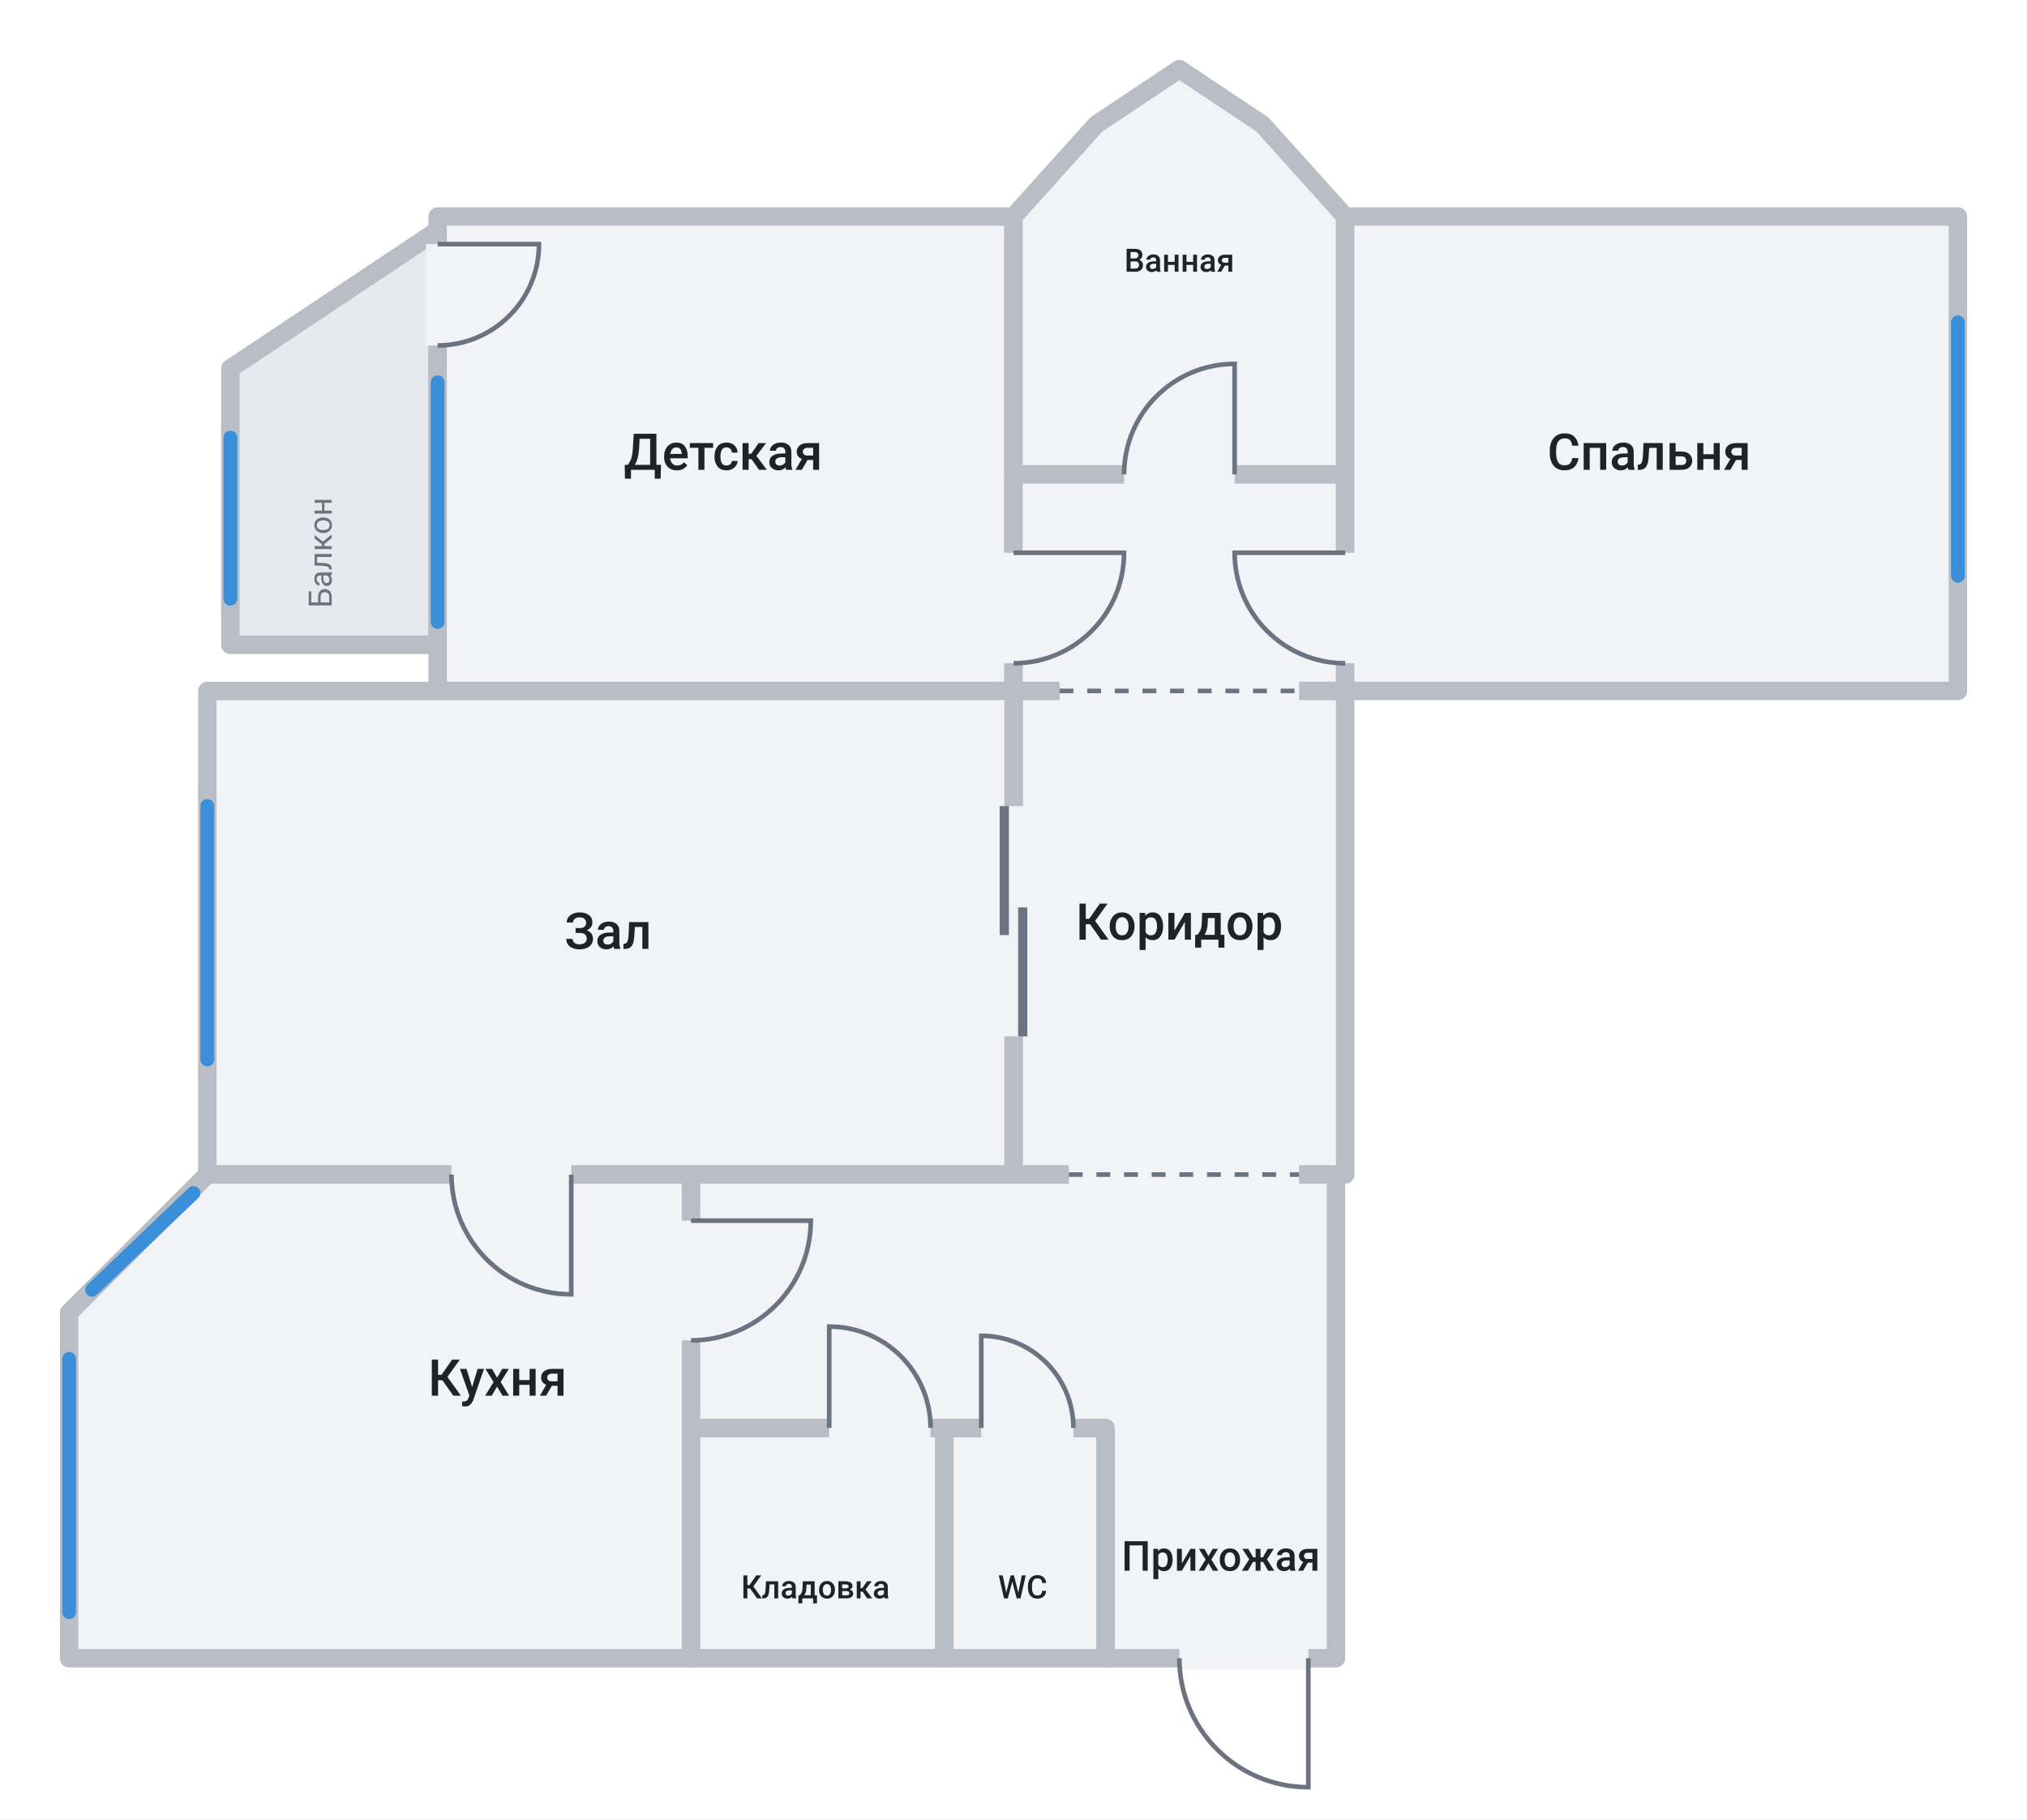
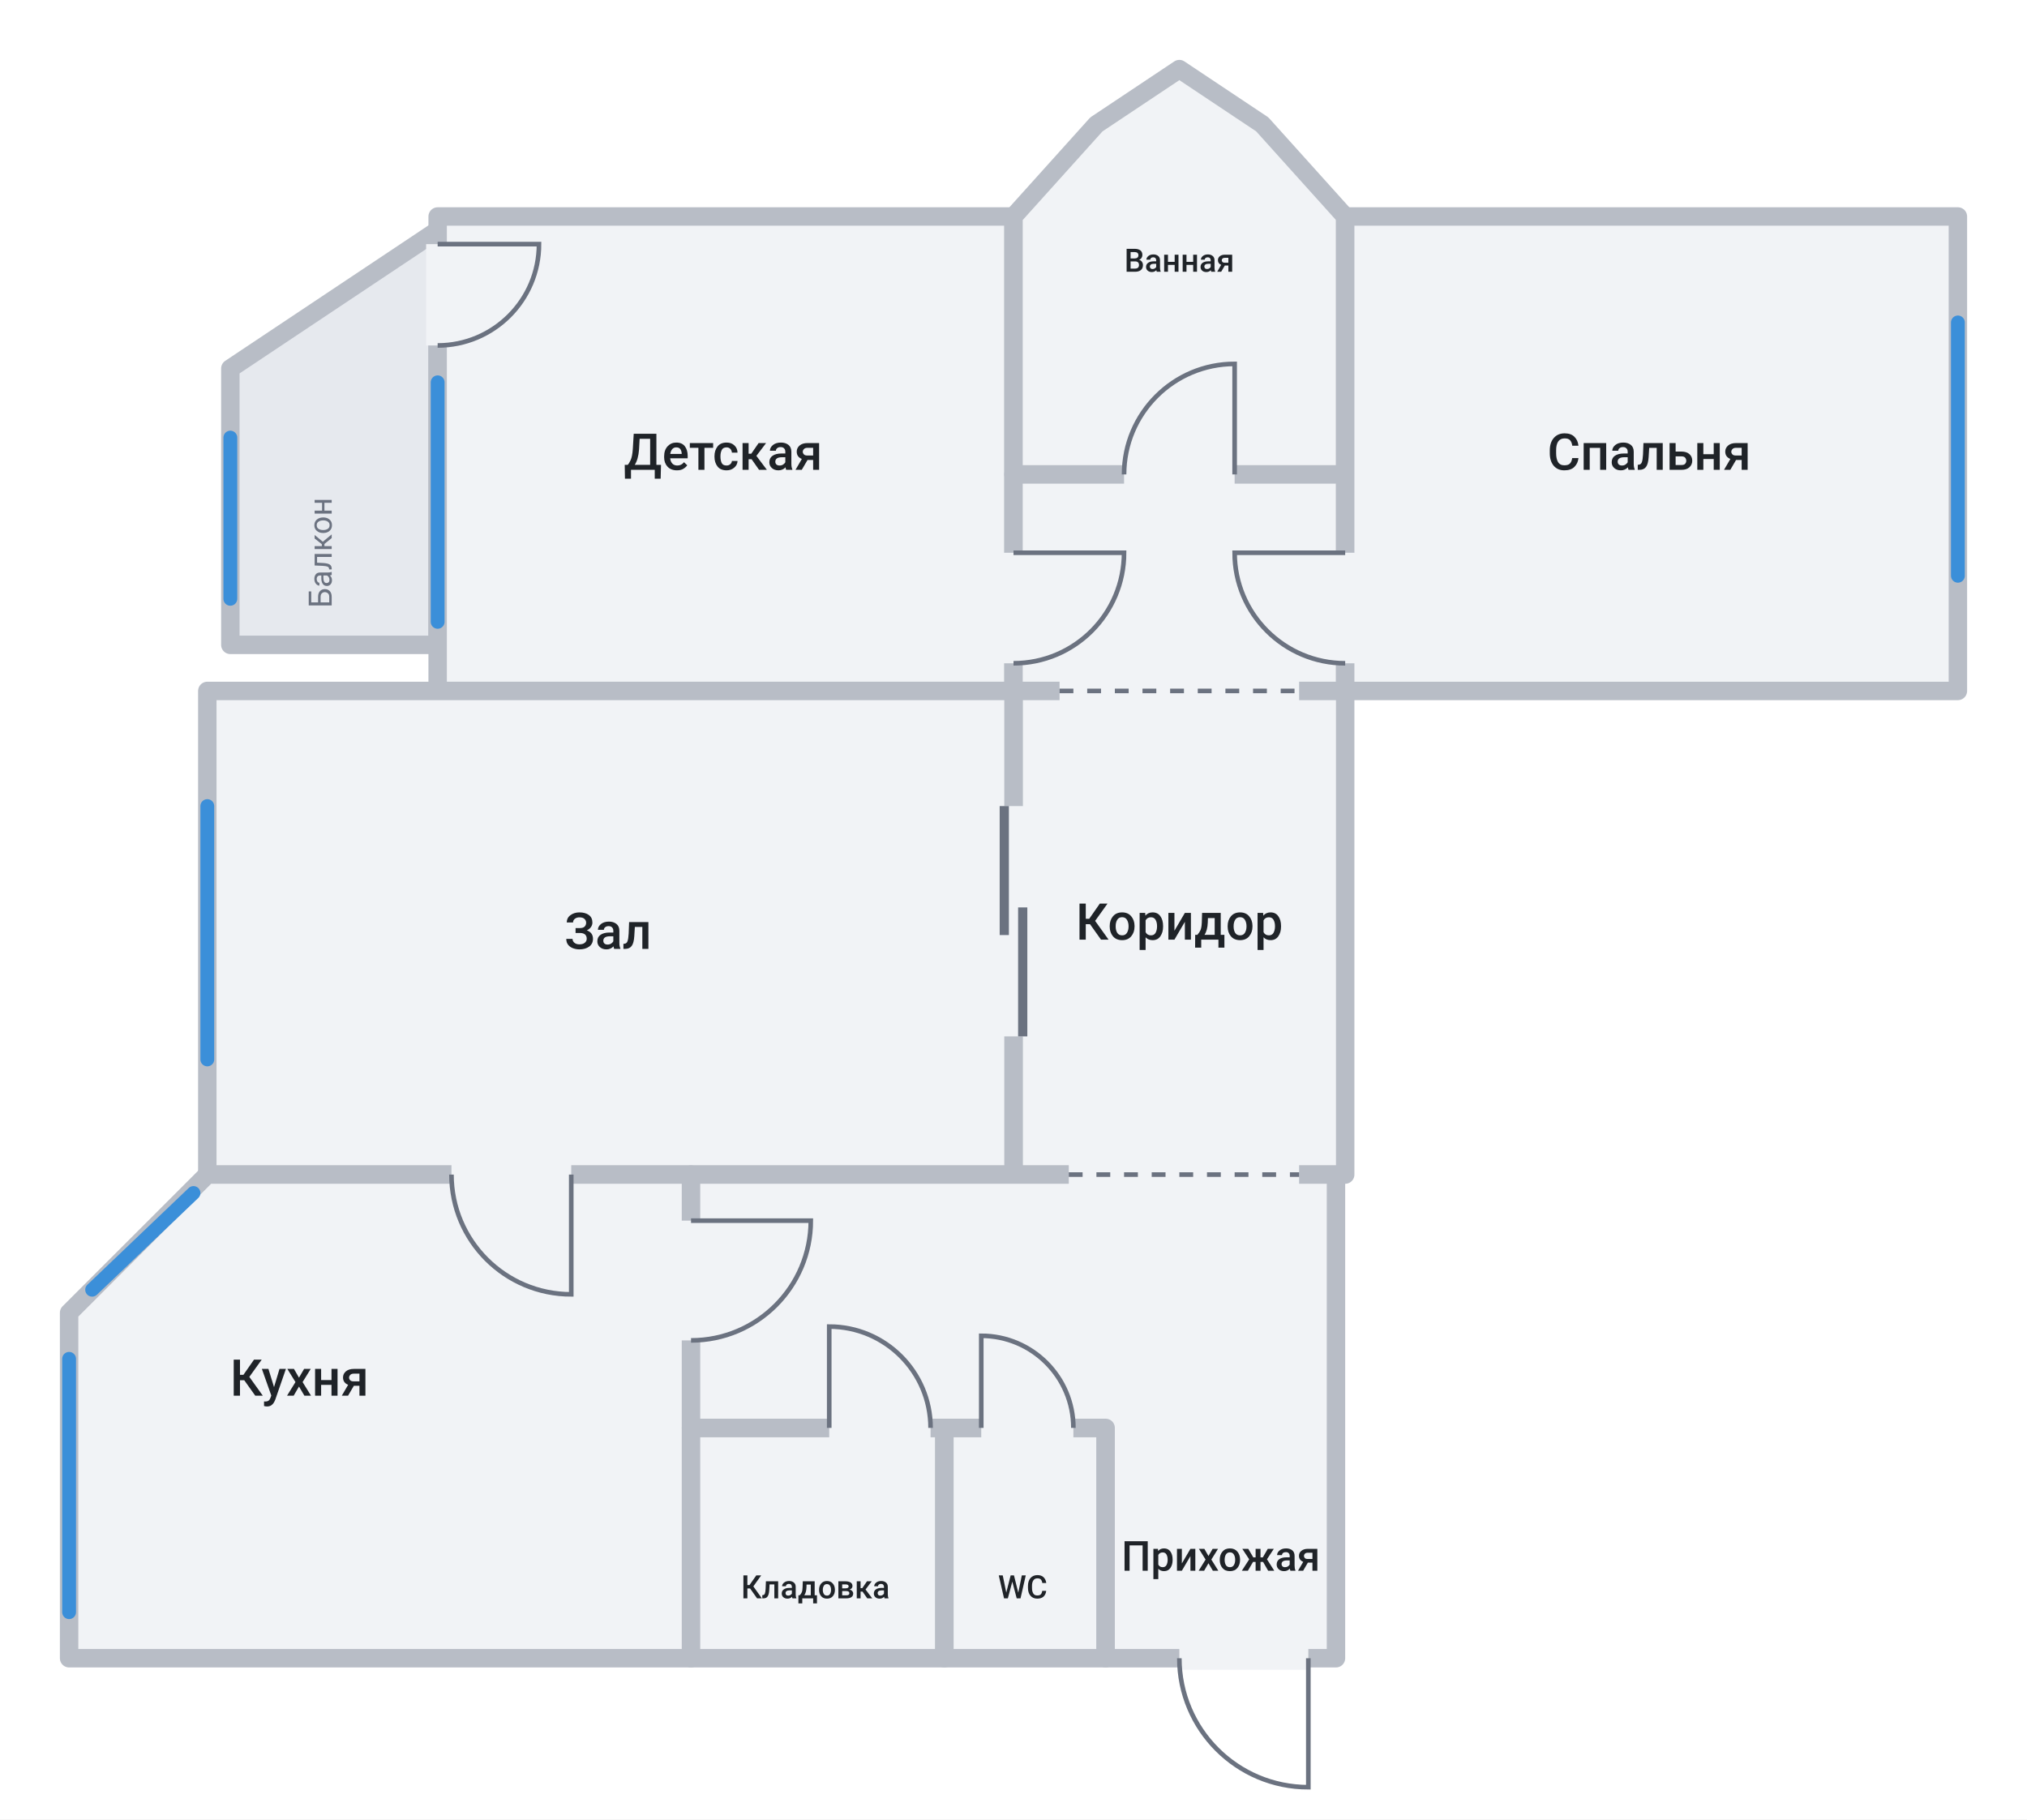
<svg xmlns="http://www.w3.org/2000/svg" viewBox="80 465 440 395" font-family="Roboto, Segoe UI, sans-serif">
  <rect x="80" y="465" width="440" height="395" fill="#ffffff" />
  <polygon id="balcony" points="130,545 175,515 175,605 130,605" fill="#e6e9ee" stroke="#b8bdc6" stroke-width="4" stroke-linejoin="round" />
  <polygon id="kids" points="175,512 300,512 300,615 175,615" fill="#f1f3f6" stroke="#b8bdc6" stroke-width="4" stroke-linejoin="round" />
  <polygon id="bath" points="300,512 318,492 336,480 354,492 372,512 372,568 300,568" fill="#f1f3f6" stroke="#b8bdc6" stroke-width="4" stroke-linejoin="round" />
  <polygon id="corridor2" points="300,568 372,568 372,615 300,615" fill="#f1f3f6" stroke="#b8bdc6" stroke-width="4" stroke-linejoin="round" />
  <polygon id="corridor" points="300,615 372,615 372,720 300,720" fill="#f1f3f6" stroke="#b8bdc6" stroke-width="4" stroke-linejoin="round" />
  <polygon id="bedroom" points="372,512 505,512 505,615 372,615" fill="#f1f3f6" stroke="#b8bdc6" stroke-width="4" stroke-linejoin="round" />
  <polygon id="hall" points="125,615 300,615 300,720 125,720" fill="#f1f3f6" stroke="#b8bdc6" stroke-width="4" stroke-linejoin="round" />
  <polygon id="kitchen" points="125,720 230,720 230,825 95,825 95,750" fill="#f1f3f6" stroke="#b8bdc6" stroke-width="4" stroke-linejoin="round" />
  <polygon id="storage" points="230,775 285,775 285,825 230,825" fill="#f1f3f6" stroke="#b8bdc6" stroke-width="4" stroke-linejoin="round" />
  <polygon id="wc" points="285,775 320,775 320,825 285,825" fill="#f1f3f6" stroke="#b8bdc6" stroke-width="4" stroke-linejoin="round" />
  <polygon id="entry" points="230,720 370,720 370,825 320,825 320,775 230,775" fill="#f1f3f6" stroke="#b8bdc6" stroke-width="4" stroke-linejoin="round" />
  <line x1="130" y1="560" x2="130" y2="595" stroke="#3b8fd9" stroke-width="3" stroke-linecap="round" />
  <line x1="175" y1="548" x2="175" y2="600" stroke="#3b8fd9" stroke-width="3" stroke-linecap="round" />
  <line x1="505" y1="535" x2="505" y2="590" stroke="#3b8fd9" stroke-width="3" stroke-linecap="round" />
  <line x1="125" y1="640" x2="125" y2="695" stroke="#3b8fd9" stroke-width="3" stroke-linecap="round" />
  <line x1="95" y1="760" x2="95" y2="815" stroke="#3b8fd9" stroke-width="3" stroke-linecap="round" />
  <line x1="100" y1="745" x2="122" y2="724" stroke="#3b8fd9" stroke-width="3" stroke-linecap="round" />
  <line x1="300" y1="585" x2="300" y2="609" stroke="#f1f3f6" stroke-width="5" />
  <path d="M300 585 L324 585 A24 24 0 0 1 300 609" fill="none" stroke="#6b7280" stroke-width="1" />
  <line x1="372" y1="585" x2="372" y2="609" stroke="#f1f3f6" stroke-width="5" />
  <path d="M372 585 L348 585 A24 24 0 0 0 372 609" fill="none" stroke="#6b7280" stroke-width="1" />
  <line x1="324" y1="568" x2="348" y2="568" stroke="#f1f3f6" stroke-width="5" />
  <path d="M348 568 L348 544 A24 24 0 0 0 324 568" fill="none" stroke="#6b7280" stroke-width="1" />
  <line x1="300" y1="640" x2="300" y2="690" stroke="#f1f3f6" stroke-width="5" />
  <line x1="298" y1="640" x2="298" y2="668.0" stroke="#6b7280" stroke-width="2" />
  <line x1="302" y1="662.0" x2="302" y2="690" stroke="#6b7280" stroke-width="2" />
  <line x1="230" y1="730" x2="230" y2="756" stroke="#f1f3f6" stroke-width="5" />
  <path d="M230 730 L256 730 A26 26 0 0 1 230 756" fill="none" stroke="#6b7280" stroke-width="1" />
  <line x1="260" y1="775" x2="282" y2="775" stroke="#f1f3f6" stroke-width="5" />
  <path d="M260 775 L260 753 A22 22 0 0 1 282 775" fill="none" stroke="#6b7280" stroke-width="1" />
  <line x1="293" y1="775" x2="313" y2="775" stroke="#f1f3f6" stroke-width="5" />
  <path d="M293 775 L293 755 A20 20 0 0 1 313 775" fill="none" stroke="#6b7280" stroke-width="1" />
  <line x1="336" y1="825" x2="364" y2="825" stroke="#f1f3f6" stroke-width="5" />
  <path d="M364 825 L364 853 A28 28 0 0 1 336 825" fill="none" stroke="#6b7280" stroke-width="1" />
  <line x1="175" y1="518" x2="175" y2="540" stroke="#f1f3f6" stroke-width="5" />
  <path d="M175 518 L197 518 A22 22 0 0 1 175 540" fill="none" stroke="#6b7280" stroke-width="1" />
  <line x1="310" y1="615" x2="362" y2="615" stroke="#f1f3f6" stroke-width="5" />
  <line x1="310" y1="615" x2="362" y2="615" stroke="#6b7280" stroke-width="1" stroke-dasharray="3 3" />
  <line x1="312" y1="720" x2="362" y2="720" stroke="#f1f3f6" stroke-width="5" />
  <line x1="312" y1="720" x2="362" y2="720" stroke="#6b7280" stroke-width="1" stroke-dasharray="3 3" />
  <line x1="178" y1="720" x2="204" y2="720" stroke="#f1f3f6" stroke-width="5" />
  <path d="M204 720 L204 746 A26 26 0 0 1 178 720" fill="none" stroke="#6b7280" stroke-width="1" />
  <text x="152" y="585" font-size="7" fill="#6b7280" text-anchor="middle" transform="rotate(-90 152 585)">Балкон</text>
  <text x="237" y="567" font-size="11" font-weight="500" fill="#1f2328" text-anchor="middle">Детская</text>
  <text x="336" y="524" font-size="7" font-weight="500" fill="#1f2328" text-anchor="middle">Ванная</text>
  <text x="336" y="669" font-size="11" font-weight="500" fill="#1f2328" text-anchor="middle">Коридор</text>
  <text x="438" y="567" font-size="11" font-weight="500" fill="#1f2328" text-anchor="middle">Спальня</text>
  <text x="212" y="671" font-size="11" font-weight="500" fill="#1f2328" text-anchor="middle">Зал</text>
-   <text x="188" y="768" font-size="11" font-weight="500" fill="#1f2328" text-anchor="middle">Кухня</text>
+   <text x="145" y="768" font-size="11" font-weight="500" fill="#1f2328" text-anchor="middle">Кухня</text>
  <text x="257" y="812" font-size="7" font-weight="500" fill="#1f2328" text-anchor="middle">Кладовка</text>
  <text x="302" y="812" font-size="7" font-weight="500" fill="#1f2328" text-anchor="middle">WC</text>
  <text x="345" y="806" font-size="9" font-weight="500" fill="#1f2328" text-anchor="middle">Прихожая</text>
</svg>
